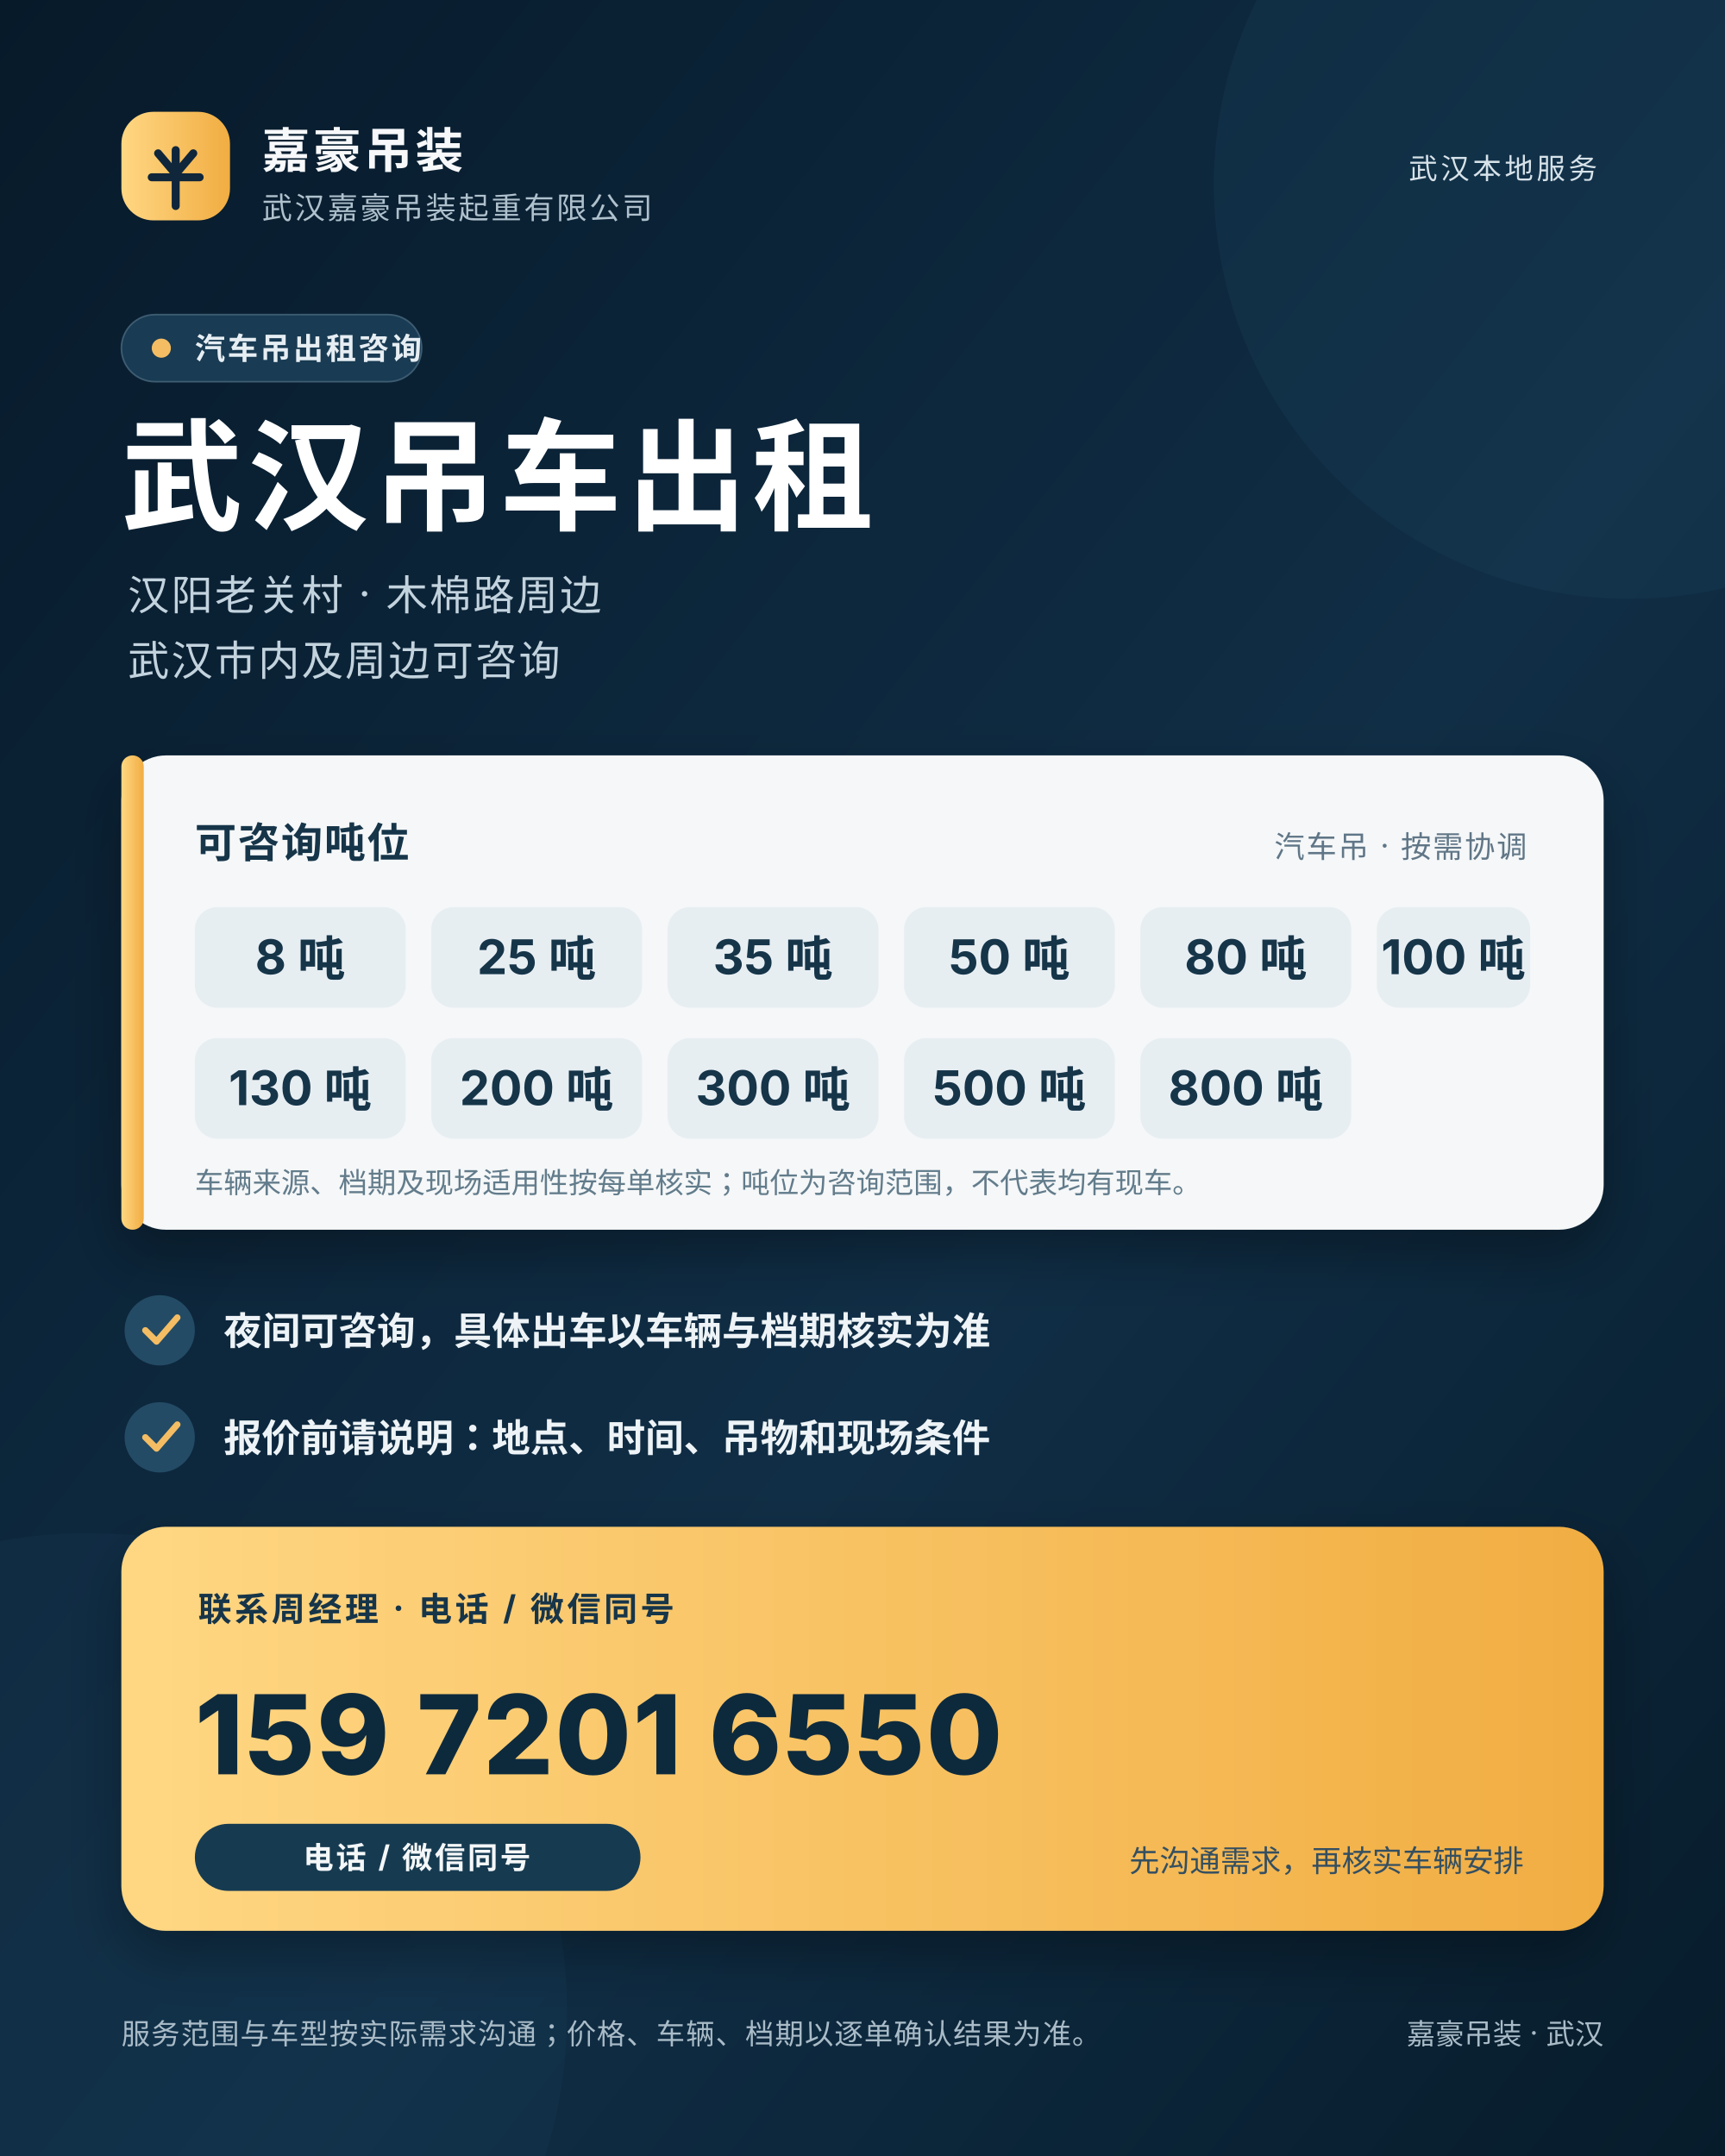
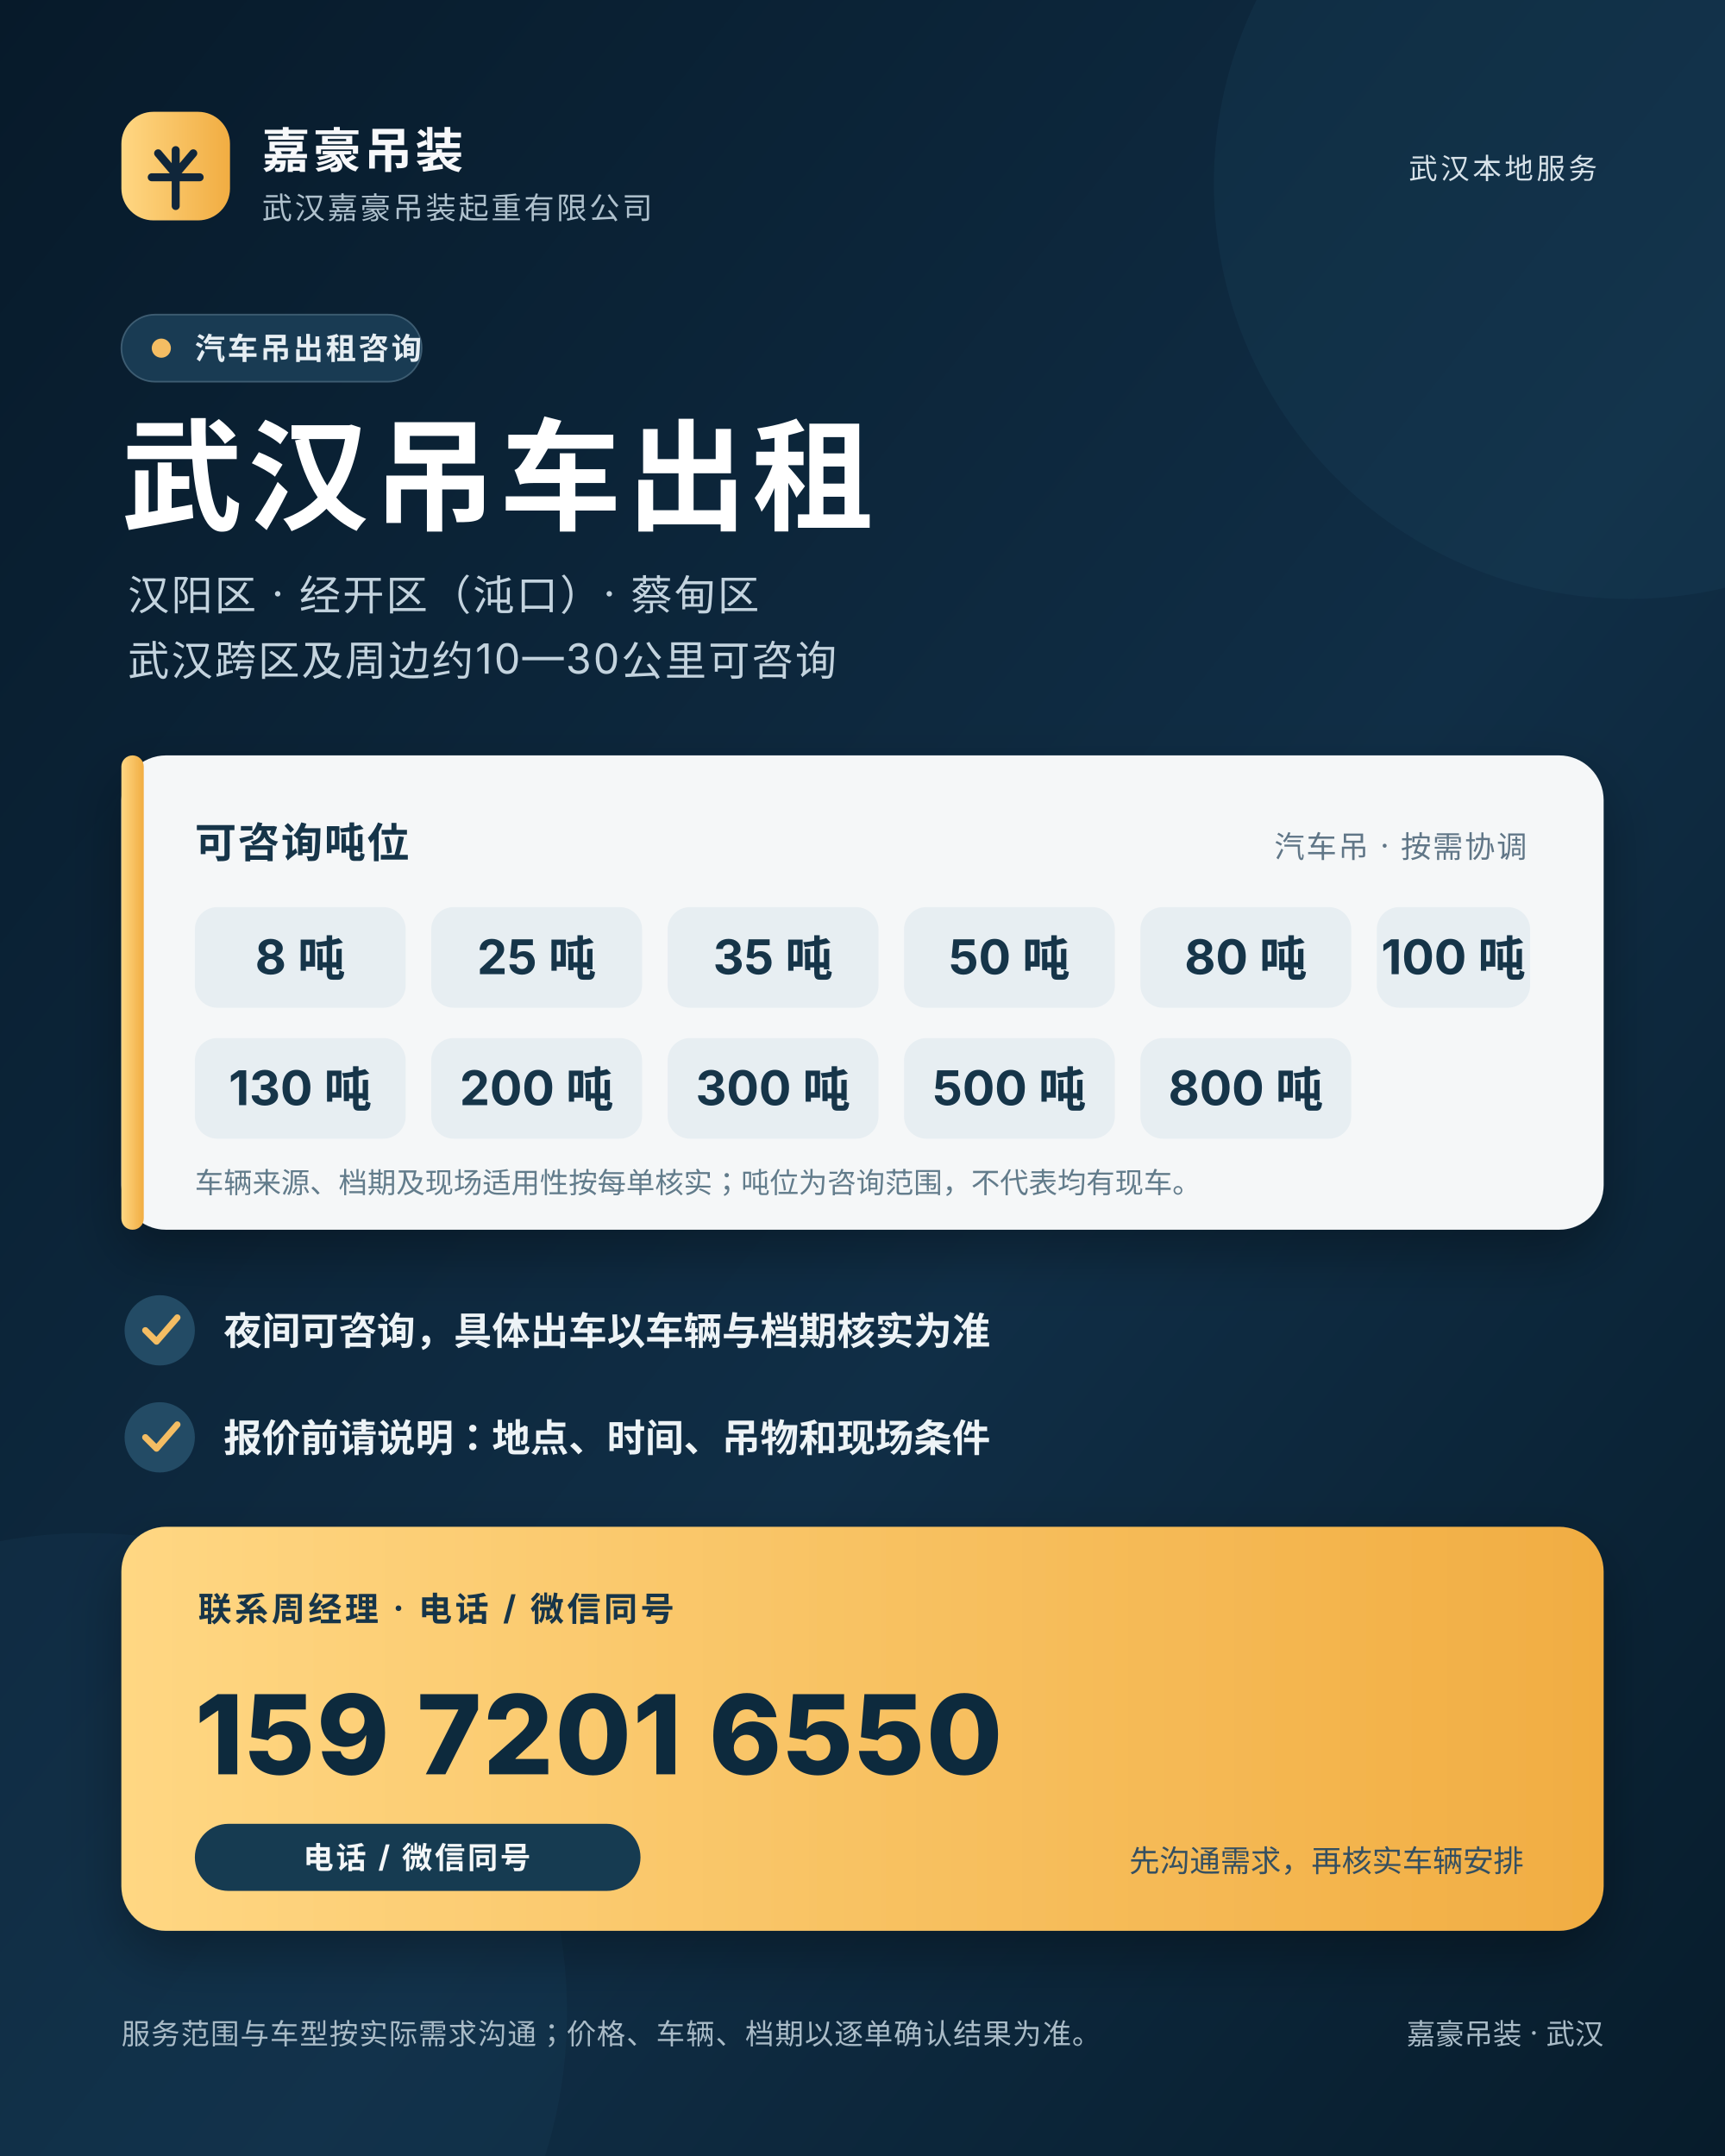
<svg xmlns="http://www.w3.org/2000/svg" width="1080" height="1350" viewBox="0 0 1080 1350">
  <defs>
    <linearGradient id="bg" x1="0" y1="0" x2="1" y2="1">
      <stop offset="0" stop-color="#071a2a" />
      <stop offset="0.58" stop-color="#102e46" />
      <stop offset="1" stop-color="#071c2b" />
    </linearGradient>
    <linearGradient id="gold" x1="0" y1="0" x2="1" y2="0">
      <stop offset="0" stop-color="#ffd783" />
      <stop offset="1" stop-color="#f1ad42" />
    </linearGradient>
    <filter id="shadow" x="-20%" y="-20%" width="140%" height="140%">
      <feDropShadow dx="0" dy="16" stdDeviation="18" flood-color="#020a11" flood-opacity="0.32" />
    </filter>
  </defs>
  <rect width="1080" height="1350" fill="url(#bg)" />
  <circle cx="1020" cy="115" r="260" fill="#1f4a66" opacity="0.2" />
  <circle cx="55" cy="1260" r="300" fill="#1f4a66" opacity="0.17" />
  <g font-family="-apple-system, BlinkMacSystemFont, 'PingFang SC', 'Microsoft YaHei', sans-serif">
    <rect x="76" y="70" width="68" height="68" rx="20" fill="url(#gold)" />
    <path d="M95 111h30M110 94v35M99 96l11 13 11-13" fill="none" stroke="#10263a" stroke-width="5" stroke-linecap="round" stroke-linejoin="round" />
    <text x="164" y="105" fill="#f7f8fa" font-size="30" font-weight="700" letter-spacing="2">嘉豪吊装</text>
    <text x="164" y="137" fill="#afc1cd" font-size="19" letter-spacing="1.5">武汉嘉豪吊装起重有限公司</text>
    <text x="1000" y="112" text-anchor="end" fill="#d7e2e9" font-size="18" letter-spacing="2">武汉本地服务</text>
    <rect x="76" y="197" width="188" height="42" rx="21" fill="#193b53" stroke="#4c6c81" stroke-opacity="0.75" />
    <circle cx="101" cy="218" r="6" fill="#f4bd63" />
    <text x="122" y="225" fill="#e6eef3" font-size="19" font-weight="600" letter-spacing="1.5">汽车吊出租咨询</text>
    <text x="76" y="326" fill="#ffffff" font-size="76" font-weight="800" letter-spacing="3">武汉吊车出租</text>
-     <text x="80" y="382" fill="#c3d3de" font-size="26" letter-spacing="1.2">汉阳老关村 · 木棉路周边</text>
-     <text x="80" y="423" fill="#c3d3de" font-size="26" letter-spacing="1.2">武汉市内及周边可咨询</text>
+     <text x="80" y="382" fill="#c3d3de" font-size="26" letter-spacing="1.2">汉阳区 · 经开区（沌口）· 蔡甸区</text>
+     <text x="80" y="423" fill="#c3d3de" font-size="26" letter-spacing="1.2">武汉跨区及周边约10—30公里可咨询</text>
    <g filter="url(#shadow)">
      <rect x="76" y="473" width="928" height="297" rx="28" fill="#f5f7f8" />
      <rect x="76" y="473" width="14" height="297" rx="7" fill="url(#gold)" />
      <text x="122" y="537" fill="#15344a" font-size="26" font-weight="700" letter-spacing="1">可咨询吨位</text>
      <text x="956" y="537" text-anchor="end" fill="#607687" font-size="19" letter-spacing="1">汽车吊 · 按需协调</text>
      <g fill="#15344a" font-size="30" font-weight="750" text-anchor="middle">
        <rect x="122" y="568" width="132" height="63" rx="14" fill="#e7eef2" />
        <text x="188" y="610">8 吨</text>
        <rect x="270" y="568" width="132" height="63" rx="14" fill="#e7eef2" />
        <text x="336" y="610">25 吨</text>
        <rect x="418" y="568" width="132" height="63" rx="14" fill="#e7eef2" />
        <text x="484" y="610">35 吨</text>
        <rect x="566" y="568" width="132" height="63" rx="14" fill="#e7eef2" />
        <text x="632" y="610">50 吨</text>
        <rect x="714" y="568" width="132" height="63" rx="14" fill="#e7eef2" />
        <text x="780" y="610">80 吨</text>
        <rect x="862" y="568" width="96" height="63" rx="14" fill="#e7eef2" />
        <text x="910" y="610">100 吨</text>
      </g>
      <g fill="#15344a" font-size="30" font-weight="750" text-anchor="middle">
        <rect x="122" y="650" width="132" height="63" rx="14" fill="#e7eef2" />
        <text x="188" y="692">130 吨</text>
        <rect x="270" y="650" width="132" height="63" rx="14" fill="#e7eef2" />
        <text x="336" y="692">200 吨</text>
        <rect x="418" y="650" width="132" height="63" rx="14" fill="#e7eef2" />
        <text x="484" y="692">300 吨</text>
        <rect x="566" y="650" width="132" height="63" rx="14" fill="#e7eef2" />
        <text x="632" y="692">500 吨</text>
        <rect x="714" y="650" width="132" height="63" rx="14" fill="#e7eef2" />
        <text x="780" y="692">800 吨</text>
      </g>
      <text x="122" y="747" fill="#627b8b" font-size="18">车辆来源、档期及现场适用性按每单核实；吨位为咨询范围，不代表均有现车。</text>
    </g>
    <g>
      <circle cx="100" cy="833" r="22" fill="#234b65" />
      <path d="M91 833l7 7 13-15" fill="none" stroke="#f4bd63" stroke-width="4" stroke-linecap="round" stroke-linejoin="round" />
      <text x="140" y="842" fill="#edf3f6" font-size="24" font-weight="600">夜间可咨询，具体出车以车辆与档期核实为准</text>
      <circle cx="100" cy="900" r="22" fill="#234b65" />
      <path d="M91 900l7 7 13-15" fill="none" stroke="#f4bd63" stroke-width="4" stroke-linecap="round" stroke-linejoin="round" />
      <text x="140" y="909" fill="#edf3f6" font-size="24" font-weight="600">报价前请说明：地点、时间、吊物和现场条件</text>
    </g>
    <g filter="url(#shadow)">
      <rect x="76" y="956" width="928" height="253" rx="28" fill="url(#gold)" />
      <text x="124" y="1015" fill="#183449" font-size="21" font-weight="700" letter-spacing="2">联系周经理 · 电话 / 微信同号</text>
      <text x="122" y="1111" fill="#102a3d" font-size="69" font-weight="800" letter-spacing="1">159 7201 6550</text>
      <rect x="122" y="1142" width="279" height="42" rx="21" fill="#173a51" />
      <text x="261" y="1170" text-anchor="middle" fill="#f4f7f8" font-size="19" font-weight="700" letter-spacing="1.5">电话 / 微信同号</text>
      <text x="954" y="1172" text-anchor="end" fill="#344f61" font-size="19">先沟通需求，再核实车辆安排</text>
    </g>
    <text x="76" y="1280" fill="#a9bbc7" font-size="18" letter-spacing="0.6">服务范围与车型按实际需求沟通；价格、车辆、档期以逐单确认结果为准。</text>
    <text x="1004" y="1280" text-anchor="end" fill="#a9bbc7" font-size="18">嘉豪吊装 · 武汉</text>
  </g>
</svg>
